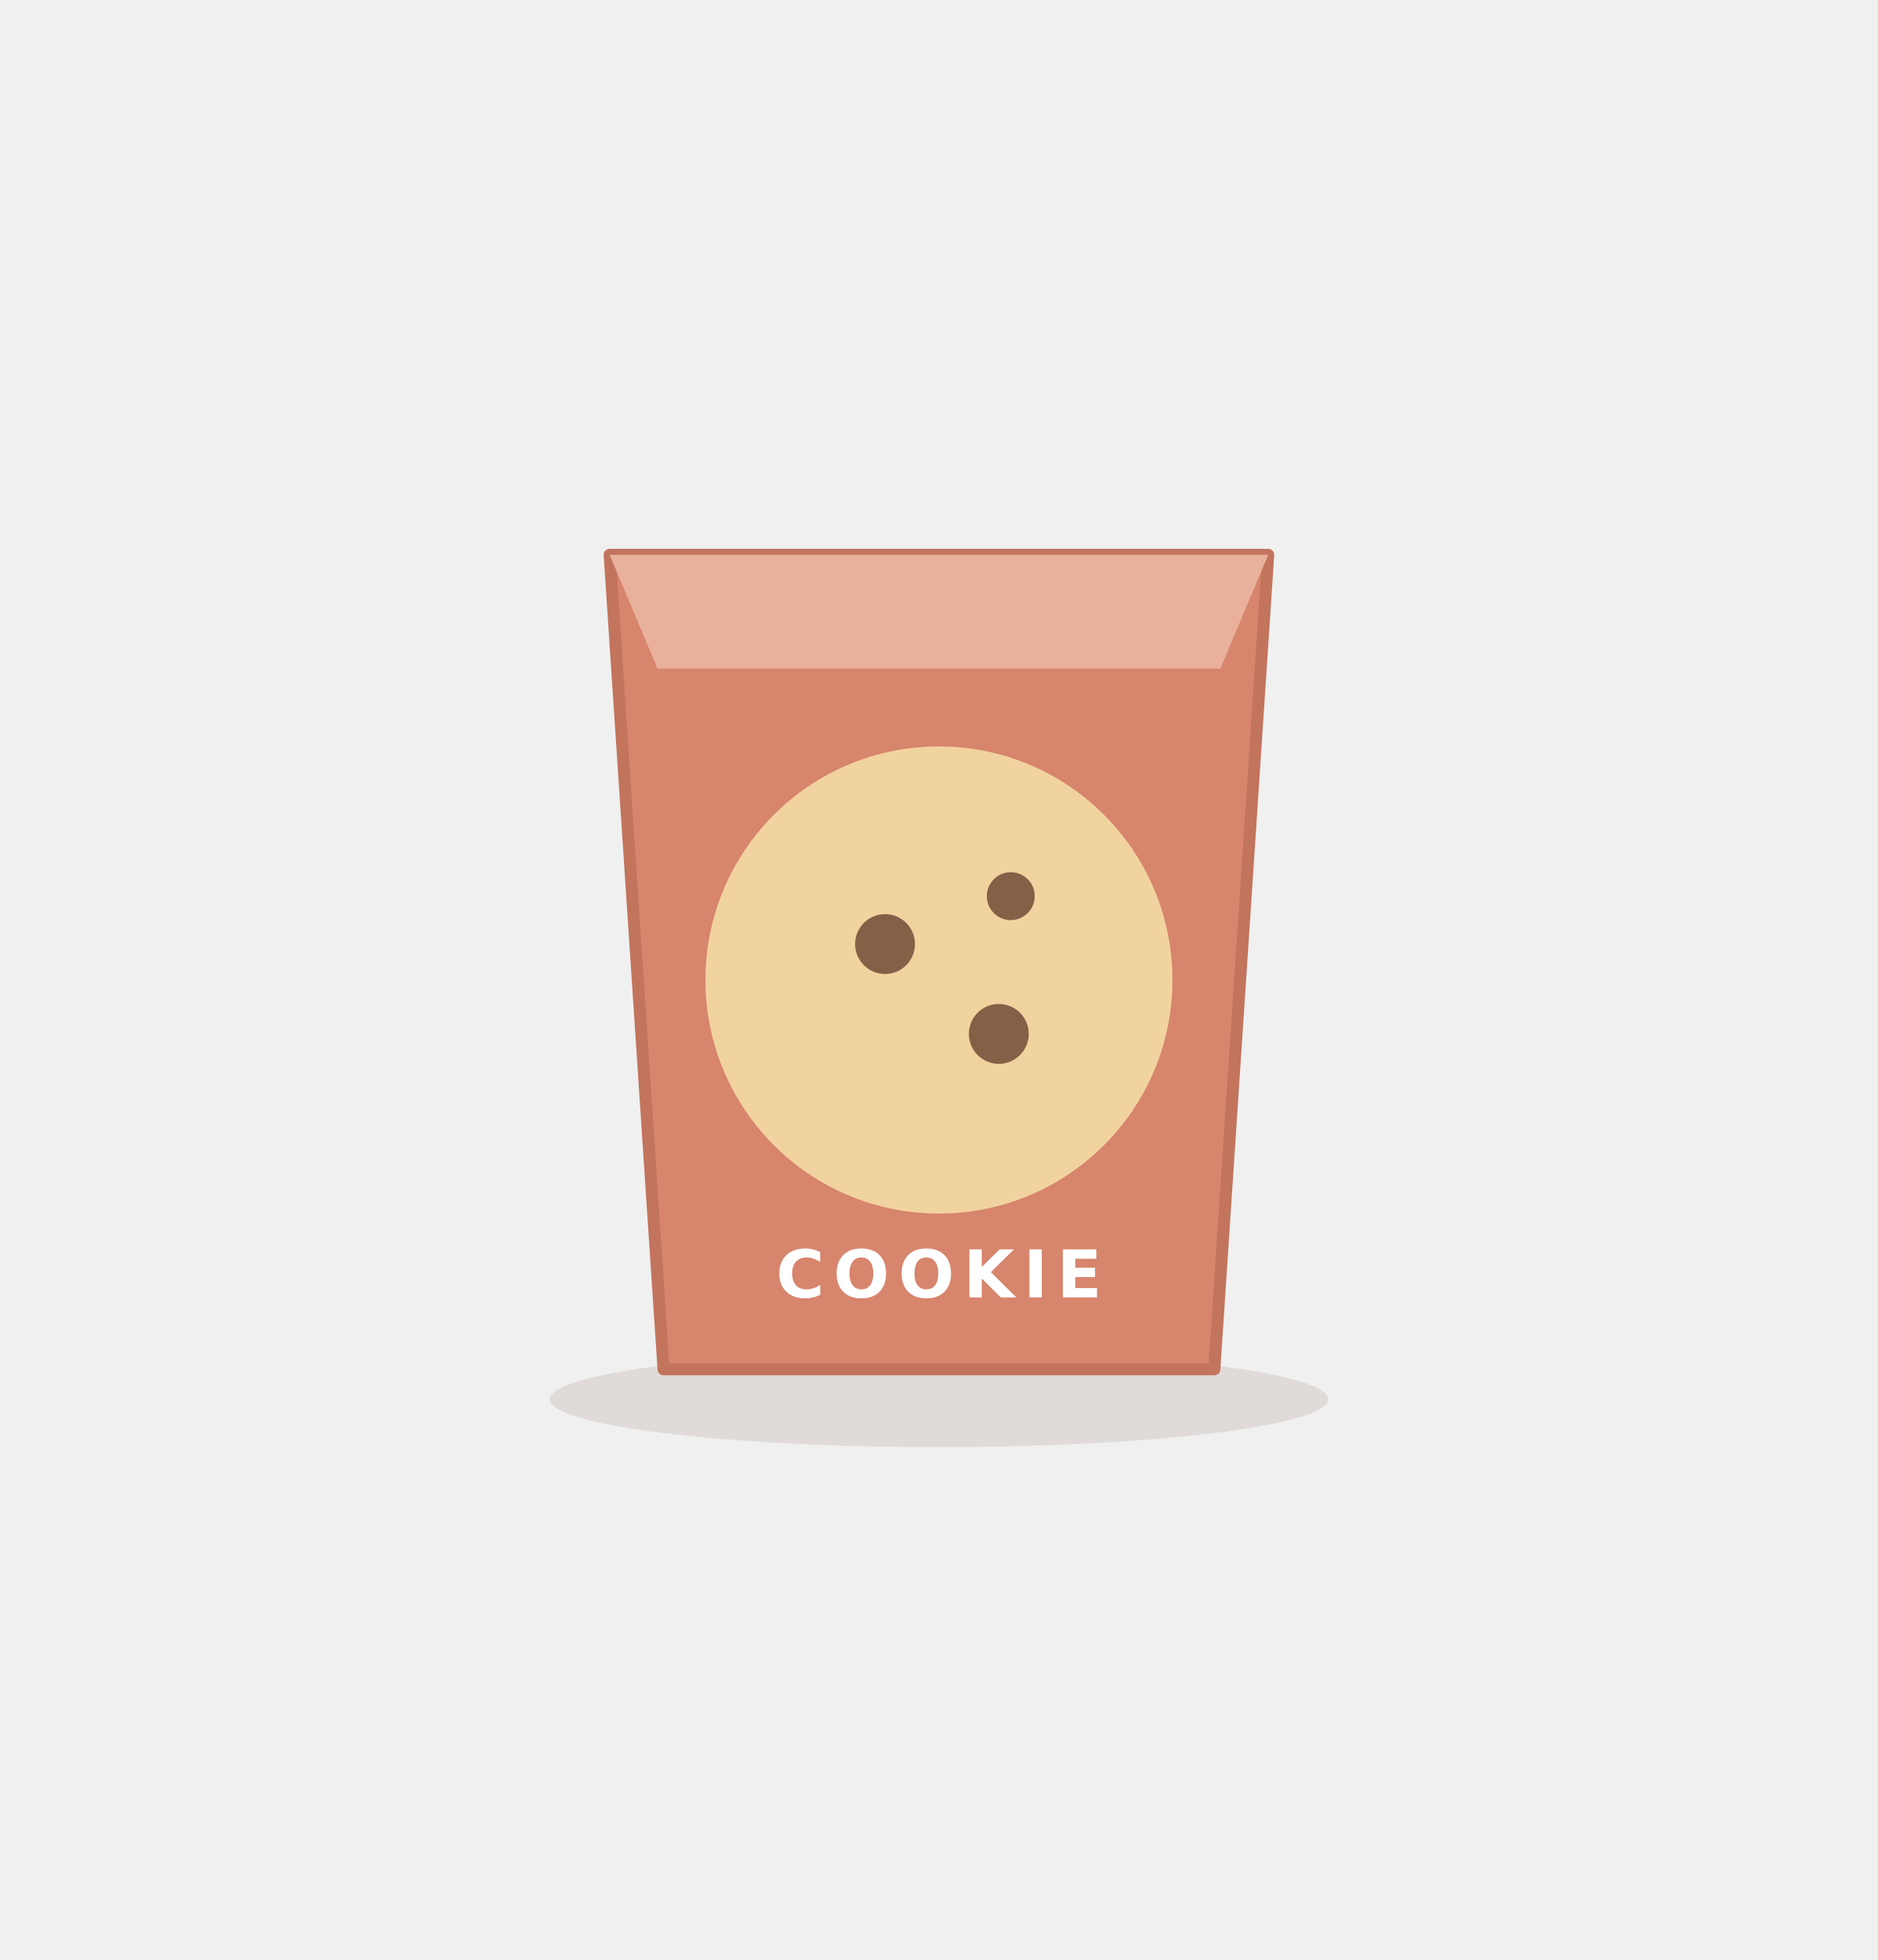
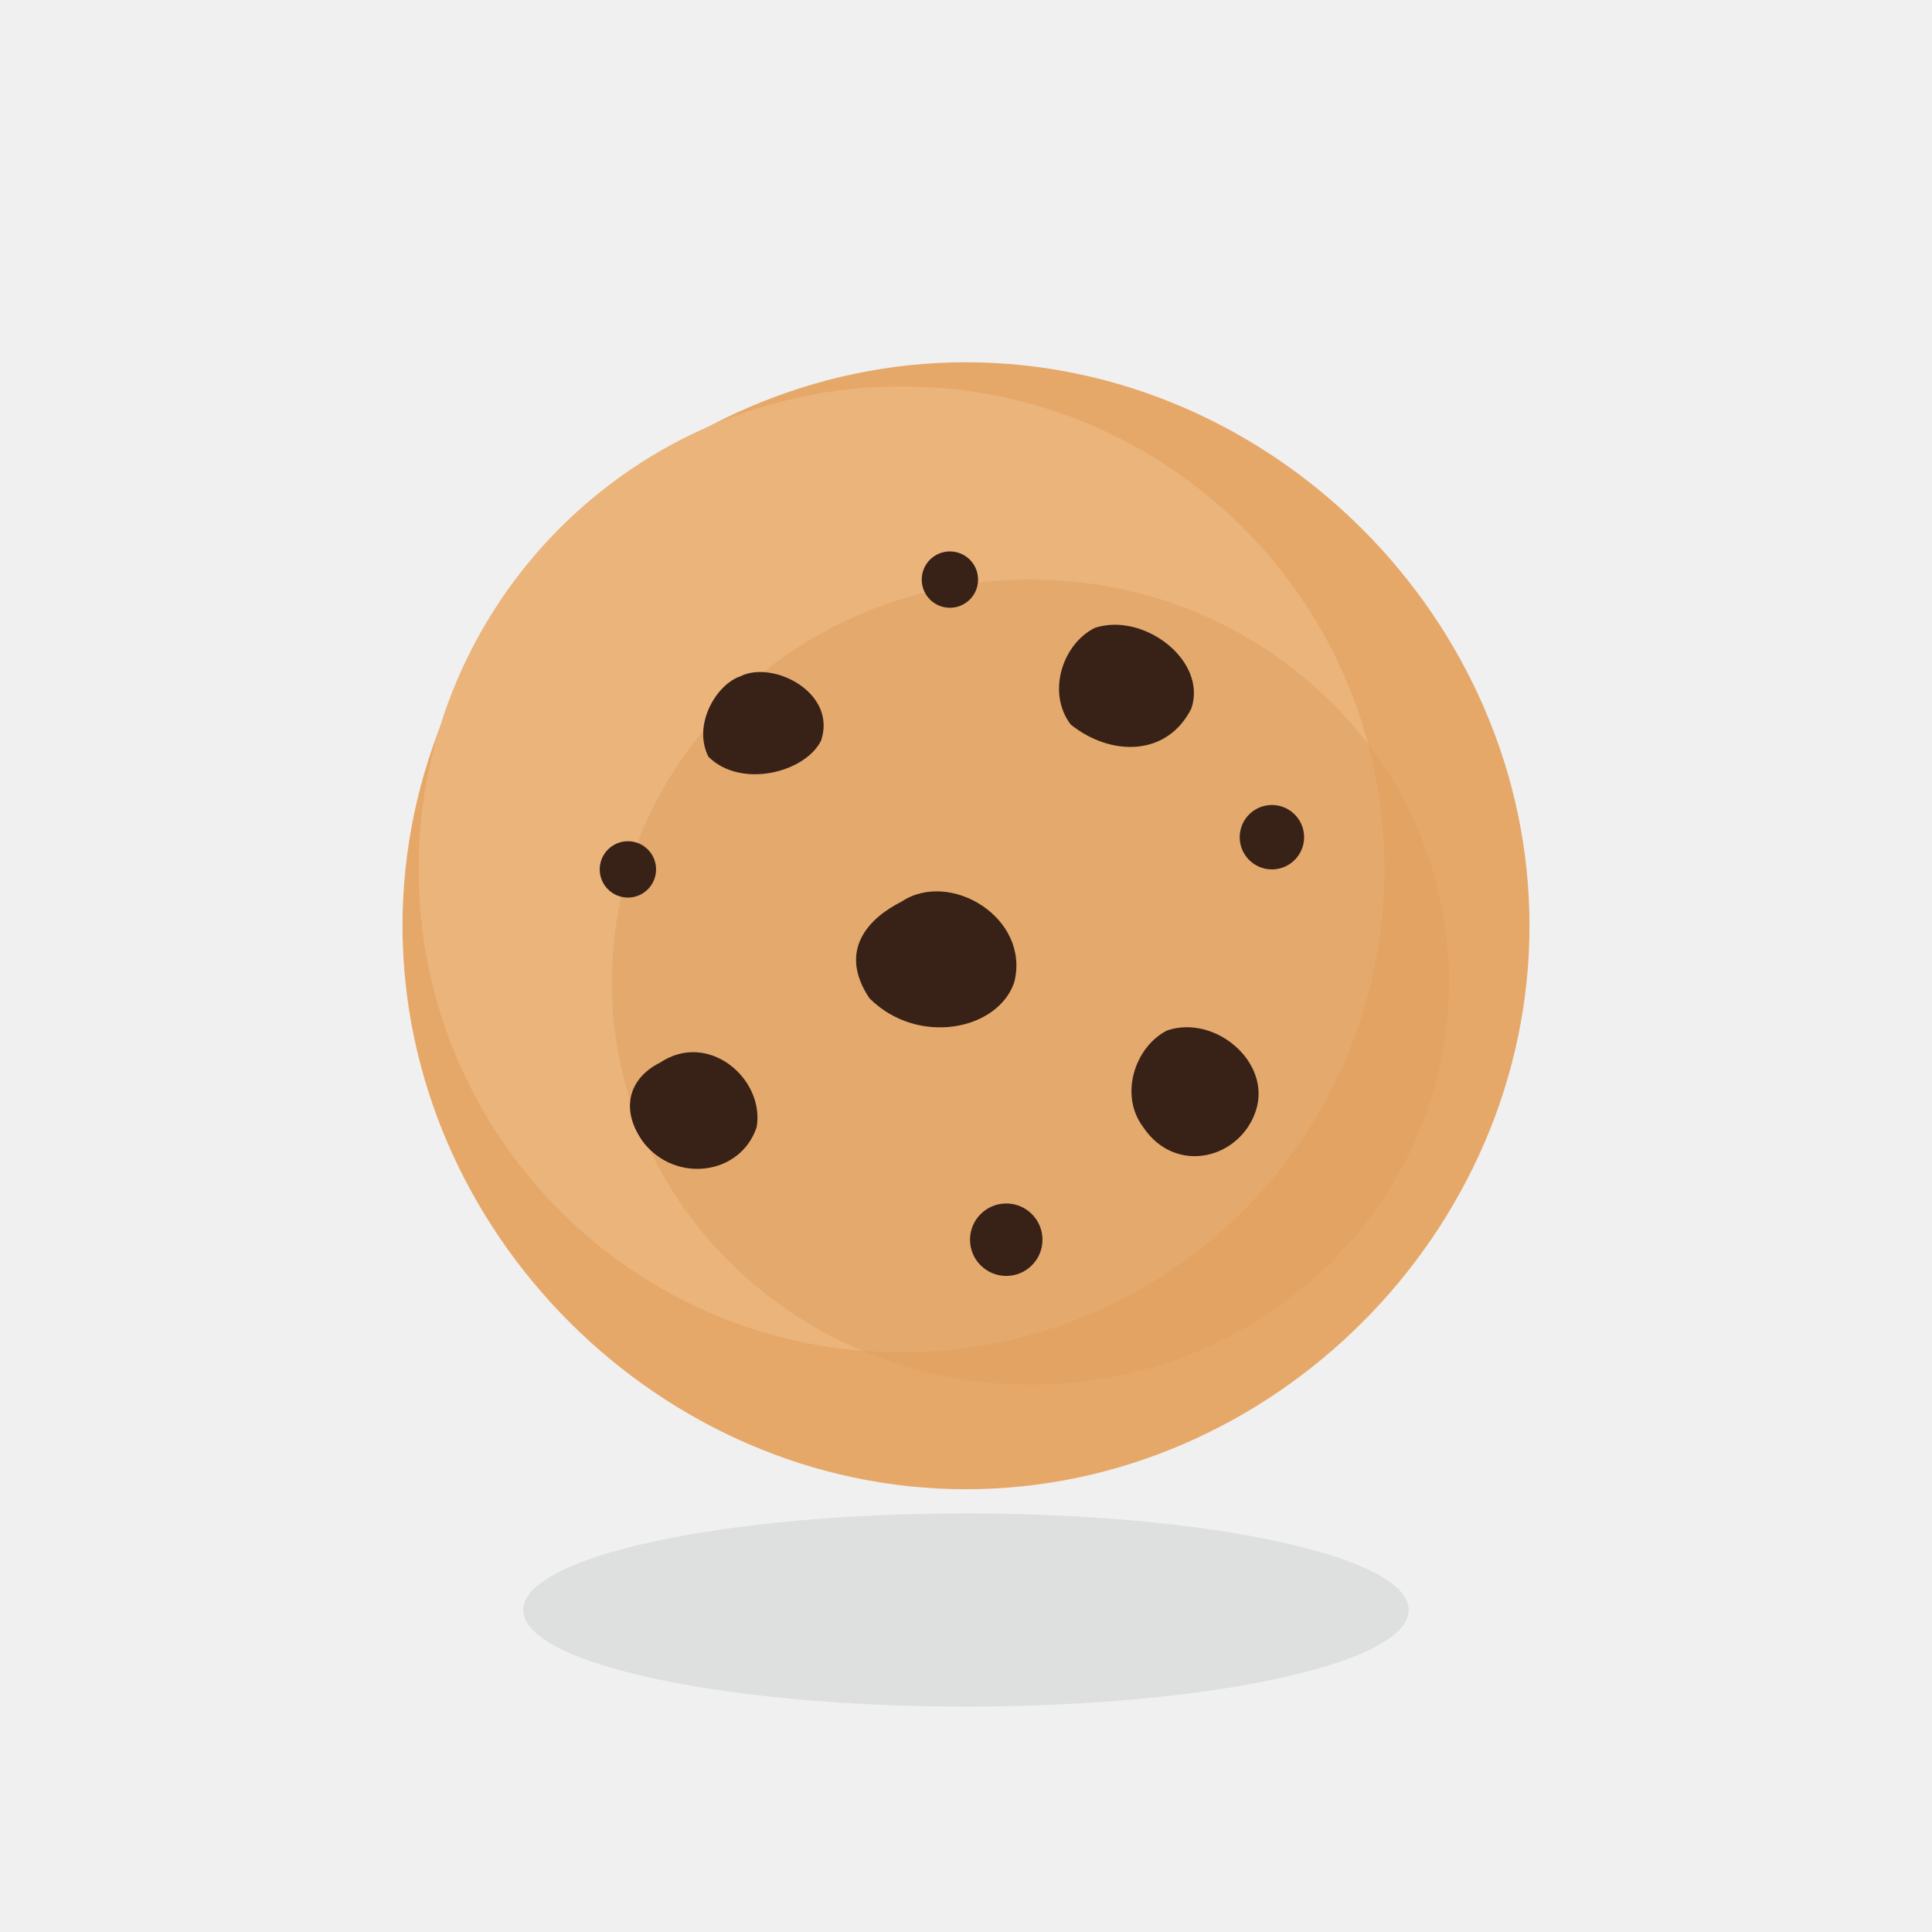
- <svg xmlns="http://www.w3.org/2000/svg" viewBox="-115 -120 230 240">
-   <g transform="scale(0.7333333)">
-     <ellipse cx="0" cy="70" rx="65" ry="8" fill="#AA9386" opacity=".22" />
-     <path d="M-55 -71h110l-9 136h-92z" fill="#D7856D" stroke="#C2745D" stroke-width="2" stroke-linecap="round" stroke-linejoin="round" />
-     <path d="M-55 -71h110l-8 19h-94z" fill="#E9B19C" stroke="none" stroke-width="2" stroke-linecap="round" stroke-linejoin="round" />
-     <circle cx="0" cy="0" r="39" fill="#F1D39F" />
-     <circle cx="-9" cy="-6" r="5" fill="#846047" />
-     <circle cx="10" cy="9" r="5" fill="#846047" />
-     <circle cx="12" cy="-14" r="4" fill="#846047" />
-     <text x="0" y="53" font-family="'DejaVu Sans', Arial, sans-serif" font-size="11" font-weight="700" fill="#FFFFFF" text-anchor="middle" letter-spacing="1.5" opacity="1">COOKIE</text>
+ <svg xmlns="http://www.w3.org/2000/svg" viewBox="0 0 240 240" fill="none">
+   <ellipse cx="120" cy="200" rx="55" ry="12" fill="#16251F" fill-opacity="0.08" />
+   <g transform="translate(120, 115) translate(-120, -115)">
+     <path d="M120 45 C158 45 190 77 190 115 C190 153 158 185 120 185 C82 185 50 153 50 115 C50 77 82 45 120 45 Z" fill="#E6A868" />
+     <ellipse cx="112" cy="108" rx="60" ry="60" fill="#EBB47A" />
+     <ellipse cx="128" cy="122" rx="52" ry="50" fill="#DF9F5E" fill-opacity="0.5" />
+     <path d="M92 84 C96 82 104 86 102 92 C100 96 92 98 88 94 C86 90 89 85 92 84 Z" fill="#382117" />
+     <path d="M136 78 C142 76 150 82 148 88 C145 94 138 94 133 90 C130 86 132 80 136 78 Z" fill="#382117" />
+     <path d="M112 112 C118 108 128 114 126 122 C124 128 114 130 108 124 C104 118 108 114 112 112 Z" fill="#382117" />
+     <path d="M82 132 C88 128 95 134 94 140 C92 146 84 147 80 142 C77 138 78 134 82 132 Z" fill="#382117" />
+     <path d="M145 128 C151 126 158 132 156 138 C154 144 146 146 142 140 C139 136 141 130 145 128 Z" fill="#382117" />
+     <circle cx="118" cy="72" r="3.5" fill="#382117" />
+     <circle cx="158" cy="104" r="4" fill="#382117" />
+     <circle cx="78" cy="108" r="3.5" fill="#382117" />
+     <circle cx="125" cy="154" r="4.5" fill="#382117" />
  </g>
</svg>
